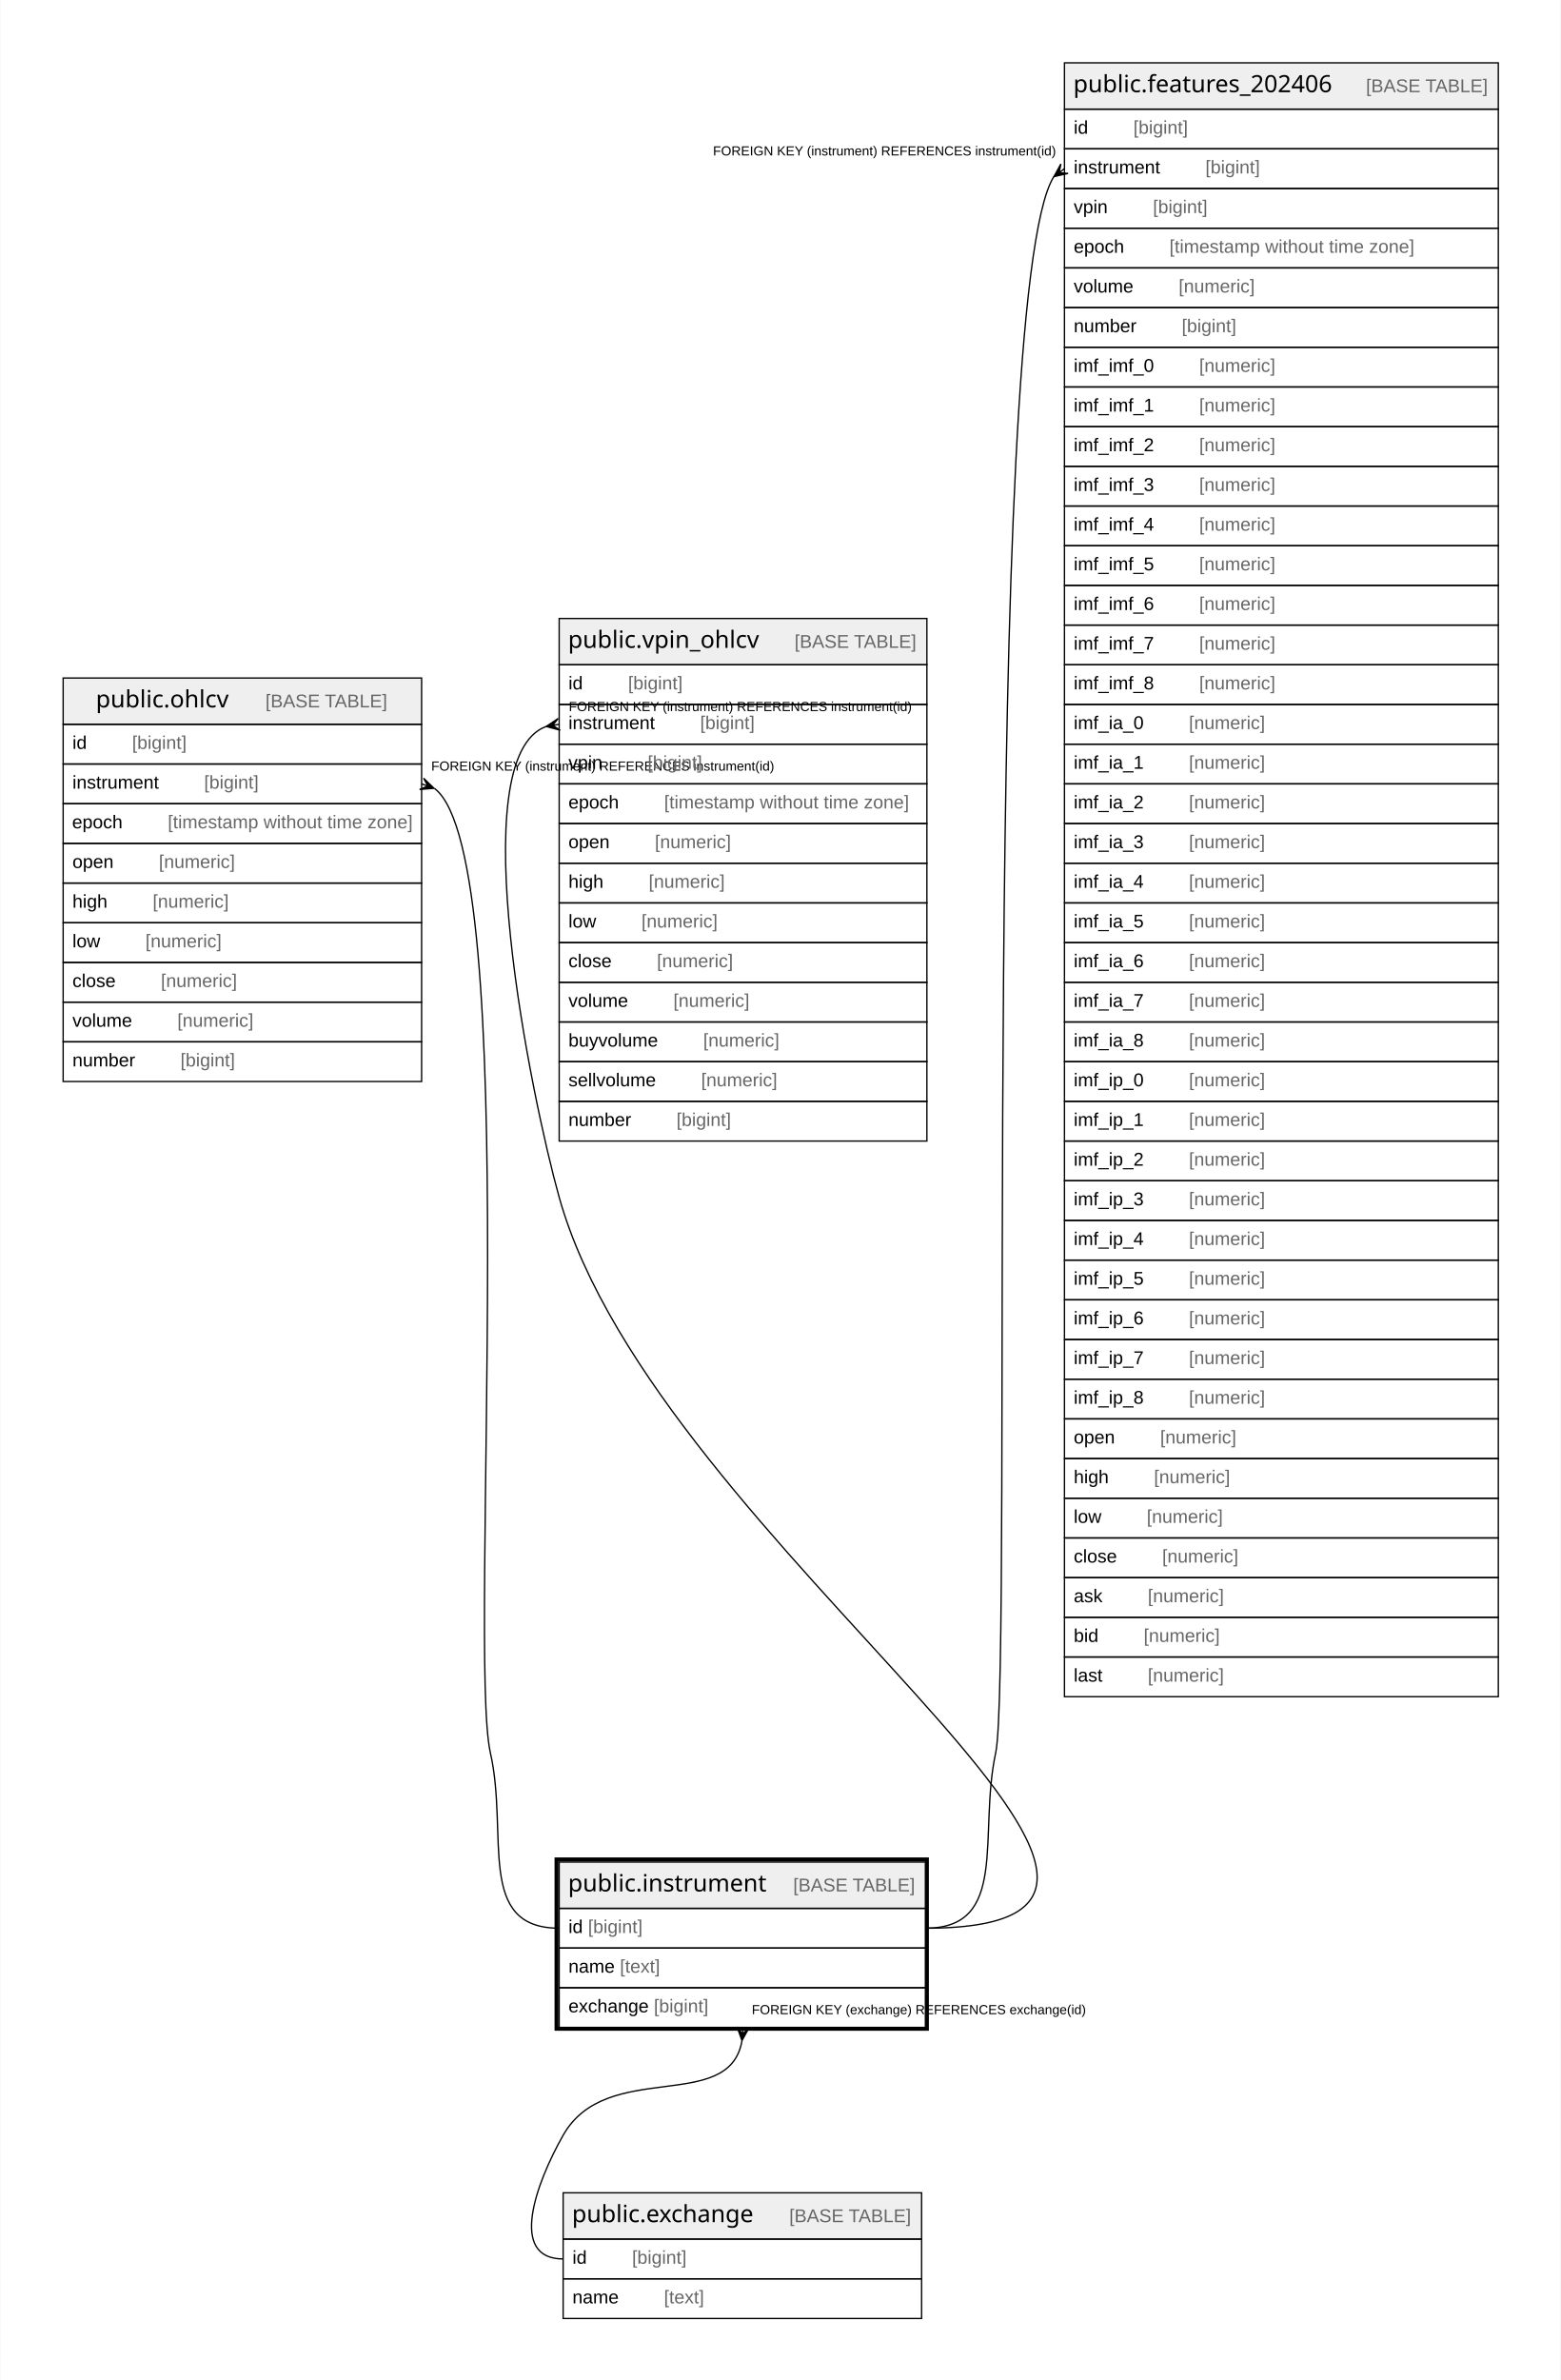
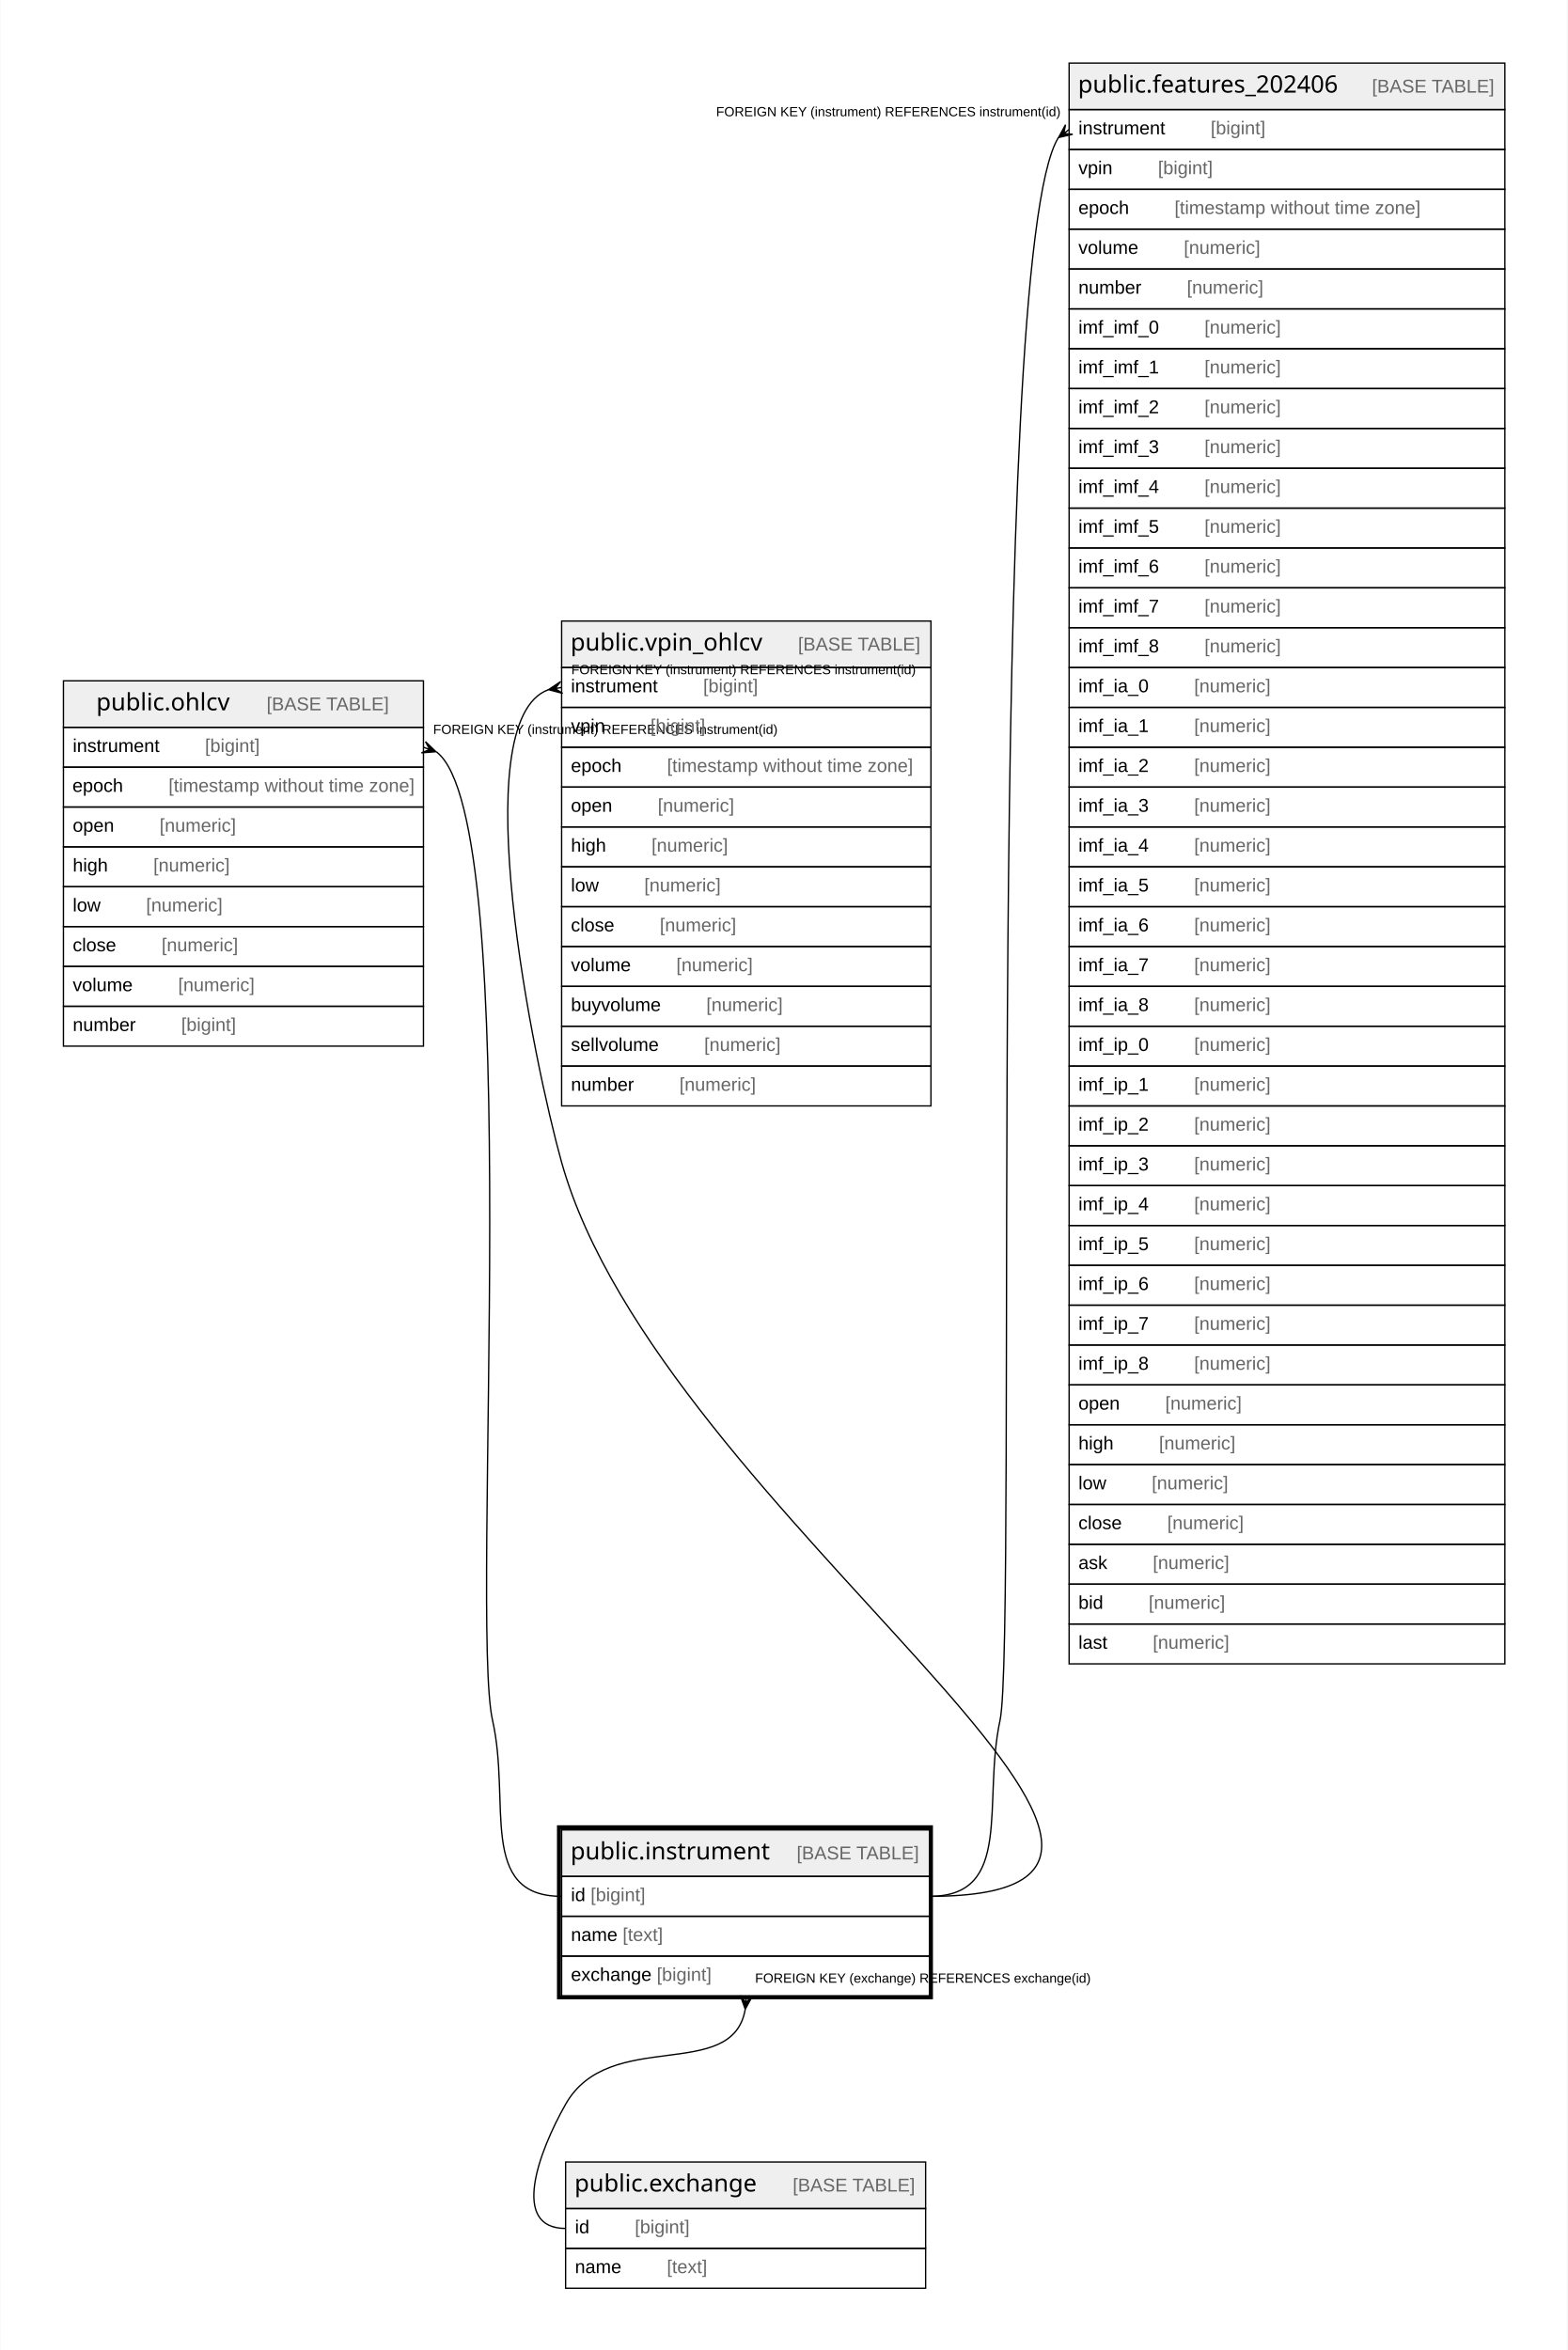
- <svg xmlns="http://www.w3.org/2000/svg" width="1180pt" height="1799pt" viewBox="0.00 0.00 1179.50 1799.00">
-   <g id="graph0" class="graph" transform="scale(1 1) rotate(0) translate(4 1795)">
-     <polygon fill="#ffffff" stroke="transparent" points="-4,4 -4,-1795 1175.5,-1795 1175.5,4 -4,4" />
+ <svg xmlns="http://www.w3.org/2000/svg" width="1180pt" height="1769pt" viewBox="0.00 0.00 1179.50 1769.00">
+   <g id="graph0" class="graph" transform="scale(1 1) rotate(0) translate(4 1765)">
+     <polygon fill="#ffffff" stroke="transparent" points="-4,4 -4,-1765 1175.5,-1765 1175.5,4 -4,4" />
    <g id="node1" class="node">
      <polygon fill="#efefef" stroke="transparent" points="418.5,-352.5 418.5,-387.5 695.5,-387.5 695.5,-352.5 418.5,-352.5" />
      <polygon fill="none" stroke="#000000" points="418.5,-352.5 418.5,-387.5 695.5,-387.5 695.5,-352.5 418.5,-352.5" />
      <text text-anchor="start" x="425.207" y="-365.3" font-family="Arial Bold" font-size="18.00" fill="#000000">public.instrument</text>
      <text text-anchor="start" x="561.225" y="-365.3" font-family="Arial" font-size="14.00" fill="#000000">    </text>
      <text text-anchor="start" x="595.429" y="-365.3" font-family="Arial" font-size="14.00" fill="#666666">[BASE TABLE]</text>
      <polygon fill="none" stroke="#000000" points="418.5,-322.5 418.5,-352.5 695.5,-352.5 695.5,-322.5 418.5,-322.5" />
      <text text-anchor="start" x="425.5" y="-333.9" font-family="Arial" font-size="14.00" fill="#000000">id </text>
      <text text-anchor="start" x="440.28" y="-333.9" font-family="Arial" font-size="14.00" fill="#666666">[bigint]</text>
      <polygon fill="none" stroke="#000000" points="418.5,-292.5 418.5,-322.5 695.5,-322.5 695.5,-292.5 418.5,-292.5" />
      <text text-anchor="start" x="425.5" y="-303.9" font-family="Arial" font-size="14.00" fill="#000000">name </text>
      <text text-anchor="start" x="464.399" y="-303.9" font-family="Arial" font-size="14.00" fill="#666666">[text]</text>
      <polygon fill="none" stroke="#000000" points="418.5,-262.5 418.5,-292.5 695.5,-292.5 695.5,-262.5 418.5,-262.5" />
      <text text-anchor="start" x="425.5" y="-273.9" font-family="Arial" font-size="14.00" fill="#000000">exchange </text>
      <text text-anchor="start" x="490.086" y="-273.9" font-family="Arial" font-size="14.00" fill="#666666">[bigint]</text>
      <polygon fill="none" stroke="#000000" stroke-width="3" points="416.5,-261.5 416.5,-389.5 696.5,-389.5 696.5,-261.5 416.5,-261.5" />
    </g>
    <g id="node5" class="node">
      <polygon fill="#efefef" stroke="transparent" points="421.5,-102.5 421.5,-137.5 692.5,-137.5 692.5,-102.5 421.5,-102.5" />
      <polygon fill="none" stroke="#000000" points="421.5,-102.5 421.5,-137.5 692.5,-137.5 692.5,-102.5 421.5,-102.5" />
      <text text-anchor="start" x="428.193" y="-115.3" font-family="Arial Bold" font-size="18.00" fill="#000000">public.exchange</text>
      <text text-anchor="start" x="558.239" y="-115.3" font-family="Arial" font-size="14.00" fill="#000000">    </text>
      <text text-anchor="start" x="592.444" y="-115.3" font-family="Arial" font-size="14.00" fill="#666666">[BASE TABLE]</text>
      <polygon fill="none" stroke="#000000" points="421.5,-72.5 421.5,-102.5 692.5,-102.5 692.5,-72.5 421.5,-72.5" />
      <text text-anchor="start" x="428.5" y="-83.9" font-family="Arial" font-size="14.00" fill="#000000">id    </text>
      <text text-anchor="start" x="473.594" y="-83.9" font-family="Arial" font-size="14.00" fill="#666666">[bigint]</text>
      <polygon fill="none" stroke="#000000" points="421.5,-42.5 421.5,-72.5 692.5,-72.5 692.5,-42.5 421.5,-42.5" />
      <text text-anchor="start" x="428.5" y="-53.9" font-family="Arial" font-size="14.00" fill="#000000">name    </text>
      <text text-anchor="start" x="497.713" y="-53.9" font-family="Arial" font-size="14.00" fill="#666666">[text]</text>
    </g>
    <g id="edge4" class="edge">
      <path fill="none" stroke="#000000" d="M556.68,-252.325C547.005,-197.025 454.404,-239.078 421.5,-181 401.016,-144.844 379.944,-87.5 421.5,-87.5" />
      <polygon fill="#000000" stroke="#000000" points="556.696,-252.532 553.015,-262.862 557.098,-257.516 557.5,-262.5 557.5,-262.5 557.5,-262.5 557.098,-257.516 561.985,-262.138 556.696,-252.532 556.696,-252.532" />
      <text text-anchor="start" x="564.096" y="-272.5" font-family="Arial" font-size="10.00" fill="#000000">FOREIGN KEY (exchange) REFERENCES exchange(id)</text>
    </g>
    <g id="node2" class="node">
-       <polygon fill="#efefef" stroke="transparent" points="43.5,-1247.5 43.5,-1282.5 314.5,-1282.5 314.5,-1247.5 43.5,-1247.5" />
-       <polygon fill="none" stroke="#000000" points="43.5,-1247.5 43.5,-1282.5 314.5,-1282.5 314.5,-1247.5 43.5,-1247.5" />
-       <text text-anchor="start" x="68.208" y="-1260.3" font-family="Arial Bold" font-size="18.00" fill="#000000">public.ohlcv</text>
-       <text text-anchor="start" x="162.224" y="-1260.3" font-family="Arial" font-size="14.00" fill="#000000">    </text>
-       <text text-anchor="start" x="196.429" y="-1260.3" font-family="Arial" font-size="14.00" fill="#666666">[BASE TABLE]</text>
-       <polygon fill="none" stroke="#000000" points="43.5,-1217.5 43.5,-1247.5 314.5,-1247.5 314.5,-1217.5 43.5,-1217.5" />
-       <text text-anchor="start" x="50.5" y="-1228.9" font-family="Arial" font-size="14.00" fill="#000000">id    </text>
-       <text text-anchor="start" x="95.594" y="-1228.9" font-family="Arial" font-size="14.00" fill="#666666">[bigint]</text>
+       <polygon fill="#efefef" stroke="transparent" points="43.5,-1217.5 43.5,-1252.5 314.5,-1252.5 314.5,-1217.5 43.5,-1217.5" />
+       <polygon fill="none" stroke="#000000" points="43.5,-1217.5 43.5,-1252.5 314.5,-1252.5 314.5,-1217.5 43.5,-1217.5" />
+       <text text-anchor="start" x="68.208" y="-1230.3" font-family="Arial Bold" font-size="18.00" fill="#000000">public.ohlcv</text>
+       <text text-anchor="start" x="162.224" y="-1230.3" font-family="Arial" font-size="14.00" fill="#000000">    </text>
+       <text text-anchor="start" x="196.429" y="-1230.3" font-family="Arial" font-size="14.00" fill="#666666">[BASE TABLE]</text>
      <polygon fill="none" stroke="#000000" points="43.5,-1187.5 43.5,-1217.5 314.5,-1217.5 314.5,-1187.5 43.5,-1187.5" />
      <text text-anchor="start" x="50.5" y="-1198.9" font-family="Arial" font-size="14.00" fill="#000000">instrument    </text>
      <text text-anchor="start" x="150.044" y="-1198.9" font-family="Arial" font-size="14.00" fill="#666666">[bigint]</text>
      <polygon fill="none" stroke="#000000" points="43.5,-1157.5 43.5,-1187.5 314.5,-1187.5 314.5,-1157.5 43.5,-1157.5" />
      <text text-anchor="start" x="50.262" y="-1168.9" font-family="Arial" font-size="14.00" fill="#000000">epoch    </text>
      <text text-anchor="start" x="122.597" y="-1168.9" font-family="Arial" font-size="14.00" fill="#666666">[timestamp without time zone]</text>
      <polygon fill="none" stroke="#000000" points="43.5,-1127.5 43.5,-1157.5 314.5,-1157.5 314.5,-1127.5 43.5,-1127.5" />
      <text text-anchor="start" x="50.5" y="-1138.9" font-family="Arial" font-size="14.00" fill="#000000">open    </text>
      <text text-anchor="start" x="115.835" y="-1138.9" font-family="Arial" font-size="14.00" fill="#666666">[numeric]</text>
      <polygon fill="none" stroke="#000000" points="43.5,-1097.5 43.5,-1127.5 314.5,-1127.5 314.5,-1097.5 43.5,-1097.5" />
      <text text-anchor="start" x="50.5" y="-1108.9" font-family="Arial" font-size="14.00" fill="#000000">high    </text>
      <text text-anchor="start" x="111.159" y="-1108.9" font-family="Arial" font-size="14.00" fill="#666666">[numeric]</text>
      <polygon fill="none" stroke="#000000" points="43.5,-1067.5 43.5,-1097.5 314.5,-1097.5 314.5,-1067.5 43.5,-1067.5" />
      <text text-anchor="start" x="50.5" y="-1078.9" font-family="Arial" font-size="14.00" fill="#000000">low    </text>
      <text text-anchor="start" x="105.701" y="-1078.9" font-family="Arial" font-size="14.00" fill="#666666">[numeric]</text>
      <polygon fill="none" stroke="#000000" points="43.5,-1037.5 43.5,-1067.5 314.5,-1067.5 314.5,-1037.5 43.5,-1037.5" />
      <text text-anchor="start" x="50.5" y="-1048.9" font-family="Arial" font-size="14.00" fill="#000000">close    </text>
      <text text-anchor="start" x="117.377" y="-1048.9" font-family="Arial" font-size="14.00" fill="#666666">[numeric]</text>
      <polygon fill="none" stroke="#000000" points="43.5,-1007.5 43.5,-1037.5 314.5,-1037.5 314.5,-1007.5 43.5,-1007.5" />
      <text text-anchor="start" x="50.5" y="-1018.9" font-family="Arial" font-size="14.00" fill="#000000">volume    </text>
      <text text-anchor="start" x="129.82" y="-1018.9" font-family="Arial" font-size="14.00" fill="#666666">[numeric]</text>
      <polygon fill="none" stroke="#000000" points="43.5,-977.5 43.5,-1007.5 314.5,-1007.5 314.5,-977.5 43.5,-977.5" />
      <text text-anchor="start" x="50.5" y="-988.9" font-family="Arial" font-size="14.00" fill="#000000">number    </text>
      <text text-anchor="start" x="132.156" y="-988.9" font-family="Arial" font-size="14.00" fill="#666666">[bigint]</text>
    </g>
    <g id="edge1" class="edge">
      <path fill="none" stroke="#000000" d="M324.318,-1198.981C392.125,-1147.449 349.274,-546.164 366.5,-470 380.455,-408.297 355.238,-337.5 418.5,-337.5" />
      <polygon fill="#000000" stroke="#000000" points="323.913,-1199.126 312.982,-1198.264 319.207,-1200.813 314.5,-1202.5 314.5,-1202.5 314.5,-1202.5 319.207,-1200.813 316.018,-1206.736 323.913,-1199.126 323.913,-1199.126" />
      <text text-anchor="start" x="321.779" y="-1212.5" font-family="Arial" font-size="10.00" fill="#000000">FOREIGN KEY (instrument) REFERENCES instrument(id)</text>
    </g>
    <g id="node3" class="node">
-       <polygon fill="#efefef" stroke="transparent" points="418.5,-1292.5 418.5,-1327.5 696.5,-1327.5 696.5,-1292.5 418.5,-1292.5" />
-       <polygon fill="none" stroke="#000000" points="418.5,-1292.5 418.5,-1327.5 696.5,-1327.5 696.5,-1292.5 418.5,-1292.5" />
-       <text text-anchor="start" x="425.202" y="-1305.3" font-family="Arial Bold" font-size="18.00" fill="#000000">public.vpin_ohlcv</text>
-       <text text-anchor="start" x="562.23" y="-1305.3" font-family="Arial" font-size="14.00" fill="#000000">    </text>
-       <text text-anchor="start" x="596.435" y="-1305.3" font-family="Arial" font-size="14.00" fill="#666666">[BASE TABLE]</text>
-       <polygon fill="none" stroke="#000000" points="418.5,-1262.5 418.5,-1292.5 696.5,-1292.5 696.5,-1262.5 418.5,-1262.5" />
-       <text text-anchor="start" x="425.5" y="-1273.9" font-family="Arial" font-size="14.00" fill="#000000">id    </text>
-       <text text-anchor="start" x="470.594" y="-1273.9" font-family="Arial" font-size="14.00" fill="#666666">[bigint]</text>
+       <polygon fill="#efefef" stroke="transparent" points="418.5,-1262.5 418.5,-1297.5 696.5,-1297.5 696.5,-1262.5 418.5,-1262.5" />
+       <polygon fill="none" stroke="#000000" points="418.5,-1262.5 418.5,-1297.5 696.5,-1297.5 696.5,-1262.5 418.5,-1262.5" />
+       <text text-anchor="start" x="425.202" y="-1275.3" font-family="Arial Bold" font-size="18.00" fill="#000000">public.vpin_ohlcv</text>
+       <text text-anchor="start" x="562.23" y="-1275.3" font-family="Arial" font-size="14.00" fill="#000000">    </text>
+       <text text-anchor="start" x="596.435" y="-1275.3" font-family="Arial" font-size="14.00" fill="#666666">[BASE TABLE]</text>
      <polygon fill="none" stroke="#000000" points="418.5,-1232.5 418.5,-1262.5 696.5,-1262.5 696.5,-1232.5 418.5,-1232.5" />
      <text text-anchor="start" x="425.5" y="-1243.9" font-family="Arial" font-size="14.00" fill="#000000">instrument    </text>
      <text text-anchor="start" x="525.044" y="-1243.9" font-family="Arial" font-size="14.00" fill="#666666">[bigint]</text>
      <polygon fill="none" stroke="#000000" points="418.5,-1202.5 418.5,-1232.5 696.5,-1232.5 696.5,-1202.5 418.5,-1202.5" />
      <text text-anchor="start" x="425.5" y="-1213.9" font-family="Arial" font-size="14.00" fill="#000000">vpin    </text>
      <text text-anchor="start" x="485.377" y="-1213.9" font-family="Arial" font-size="14.00" fill="#666666">[bigint]</text>
      <polygon fill="none" stroke="#000000" points="418.5,-1172.5 418.5,-1202.5 696.5,-1202.5 696.5,-1172.5 418.5,-1172.5" />
      <text text-anchor="start" x="425.5" y="-1183.9" font-family="Arial" font-size="14.00" fill="#000000">epoch    </text>
      <text text-anchor="start" x="497.835" y="-1183.9" font-family="Arial" font-size="14.00" fill="#666666">[timestamp without time zone]</text>
      <polygon fill="none" stroke="#000000" points="418.5,-1142.5 418.5,-1172.5 696.5,-1172.5 696.5,-1142.5 418.5,-1142.5" />
      <text text-anchor="start" x="425.5" y="-1153.9" font-family="Arial" font-size="14.00" fill="#000000">open    </text>
      <text text-anchor="start" x="490.835" y="-1153.9" font-family="Arial" font-size="14.00" fill="#666666">[numeric]</text>
      <polygon fill="none" stroke="#000000" points="418.5,-1112.5 418.5,-1142.5 696.5,-1142.5 696.5,-1112.5 418.5,-1112.5" />
      <text text-anchor="start" x="425.5" y="-1123.9" font-family="Arial" font-size="14.00" fill="#000000">high    </text>
      <text text-anchor="start" x="486.159" y="-1123.9" font-family="Arial" font-size="14.00" fill="#666666">[numeric]</text>
      <polygon fill="none" stroke="#000000" points="418.5,-1082.5 418.5,-1112.5 696.5,-1112.5 696.5,-1082.5 418.5,-1082.5" />
      <text text-anchor="start" x="425.5" y="-1093.9" font-family="Arial" font-size="14.00" fill="#000000">low    </text>
      <text text-anchor="start" x="480.701" y="-1093.9" font-family="Arial" font-size="14.00" fill="#666666">[numeric]</text>
      <polygon fill="none" stroke="#000000" points="418.5,-1052.5 418.5,-1082.5 696.5,-1082.5 696.5,-1052.5 418.5,-1052.5" />
      <text text-anchor="start" x="425.5" y="-1063.9" font-family="Arial" font-size="14.00" fill="#000000">close    </text>
      <text text-anchor="start" x="492.377" y="-1063.9" font-family="Arial" font-size="14.00" fill="#666666">[numeric]</text>
      <polygon fill="none" stroke="#000000" points="418.5,-1022.5 418.5,-1052.5 696.5,-1052.5 696.5,-1022.5 418.5,-1022.5" />
      <text text-anchor="start" x="425.5" y="-1033.9" font-family="Arial" font-size="14.00" fill="#000000">volume    </text>
      <text text-anchor="start" x="504.82" y="-1033.9" font-family="Arial" font-size="14.00" fill="#666666">[numeric]</text>
      <polygon fill="none" stroke="#000000" points="418.5,-992.5 418.5,-1022.5 696.5,-1022.5 696.5,-992.5 418.5,-992.5" />
      <text text-anchor="start" x="425.5" y="-1003.9" font-family="Arial" font-size="14.00" fill="#000000">buyvolume    </text>
      <text text-anchor="start" x="527.385" y="-1003.9" font-family="Arial" font-size="14.00" fill="#666666">[numeric]</text>
      <polygon fill="none" stroke="#000000" points="418.5,-962.5 418.5,-992.5 696.5,-992.5 696.5,-962.5 418.5,-962.5" />
      <text text-anchor="start" x="425.5" y="-973.9" font-family="Arial" font-size="14.00" fill="#000000">sellvolume    </text>
      <text text-anchor="start" x="525.816" y="-973.9" font-family="Arial" font-size="14.00" fill="#666666">[numeric]</text>
      <polygon fill="none" stroke="#000000" points="418.5,-932.5 418.5,-962.5 696.5,-962.5 696.5,-932.5 418.5,-932.5" />
      <text text-anchor="start" x="425.5" y="-943.9" font-family="Arial" font-size="14.00" fill="#000000">number    </text>
-       <text text-anchor="start" x="507.156" y="-943.9" font-family="Arial" font-size="14.00" fill="#666666">[bigint]</text>
+       <text text-anchor="start" x="507.156" y="-943.9" font-family="Arial" font-size="14.00" fill="#666666">[numeric]</text>
    </g>
    <g id="edge2" class="edge">
      <path fill="none" stroke="#000000" d="M408.61,-1245.843C344.195,-1222.667 398.046,-963.067 418.5,-890 492.547,-625.48 970.189,-337.5 695.5,-337.5" />
      <polygon fill="#000000" stroke="#000000" points="408.637,-1245.847 417.756,-1251.938 413.569,-1246.674 418.5,-1247.5 418.5,-1247.5 418.5,-1247.5 413.569,-1246.674 419.244,-1243.062 408.637,-1245.847 408.637,-1245.847" />
      <text text-anchor="start" x="425.779" y="-1257.5" font-family="Arial" font-size="10.00" fill="#000000">FOREIGN KEY (instrument) REFERENCES instrument(id)</text>
    </g>
    <g id="node4" class="node">
-       <polygon fill="#efefef" stroke="transparent" points="800.5,-1712.5 800.5,-1747.5 1128.5,-1747.5 1128.5,-1712.5 800.5,-1712.5" />
-       <polygon fill="none" stroke="#000000" points="800.5,-1712.5 800.5,-1747.5 1128.5,-1747.5 1128.5,-1712.5 800.5,-1712.5" />
-       <text text-anchor="start" x="807.179" y="-1725.3" font-family="Arial Bold" font-size="18.00" fill="#000000">public.features_202406</text>
-       <text text-anchor="start" x="994.253" y="-1725.3" font-family="Arial" font-size="14.00" fill="#000000">    </text>
-       <text text-anchor="start" x="1028.458" y="-1725.3" font-family="Arial" font-size="14.00" fill="#666666">[BASE TABLE]</text>
-       <polygon fill="none" stroke="#000000" points="800.5,-1682.5 800.5,-1712.5 1128.5,-1712.5 1128.5,-1682.5 800.5,-1682.5" />
-       <text text-anchor="start" x="807.5" y="-1693.9" font-family="Arial" font-size="14.00" fill="#000000">id    </text>
-       <text text-anchor="start" x="852.594" y="-1693.9" font-family="Arial" font-size="14.00" fill="#666666">[bigint]</text>
+       <polygon fill="#efefef" stroke="transparent" points="800.5,-1682.5 800.5,-1717.5 1128.5,-1717.5 1128.5,-1682.5 800.5,-1682.5" />
+       <polygon fill="none" stroke="#000000" points="800.5,-1682.5 800.5,-1717.5 1128.5,-1717.5 1128.5,-1682.5 800.5,-1682.5" />
+       <text text-anchor="start" x="807.179" y="-1695.3" font-family="Arial Bold" font-size="18.00" fill="#000000">public.features_202406</text>
+       <text text-anchor="start" x="994.253" y="-1695.3" font-family="Arial" font-size="14.00" fill="#000000">    </text>
+       <text text-anchor="start" x="1028.458" y="-1695.3" font-family="Arial" font-size="14.00" fill="#666666">[BASE TABLE]</text>
      <polygon fill="none" stroke="#000000" points="800.5,-1652.5 800.5,-1682.5 1128.5,-1682.5 1128.5,-1652.5 800.5,-1652.5" />
      <text text-anchor="start" x="807.5" y="-1663.9" font-family="Arial" font-size="14.00" fill="#000000">instrument    </text>
      <text text-anchor="start" x="907.044" y="-1663.9" font-family="Arial" font-size="14.00" fill="#666666">[bigint]</text>
      <polygon fill="none" stroke="#000000" points="800.5,-1622.5 800.5,-1652.5 1128.5,-1652.5 1128.5,-1622.5 800.5,-1622.5" />
      <text text-anchor="start" x="807.5" y="-1633.9" font-family="Arial" font-size="14.00" fill="#000000">vpin    </text>
      <text text-anchor="start" x="867.377" y="-1633.9" font-family="Arial" font-size="14.00" fill="#666666">[bigint]</text>
      <polygon fill="none" stroke="#000000" points="800.5,-1592.5 800.5,-1622.5 1128.5,-1622.5 1128.5,-1592.5 800.5,-1592.5" />
      <text text-anchor="start" x="807.5" y="-1603.9" font-family="Arial" font-size="14.00" fill="#000000">epoch    </text>
      <text text-anchor="start" x="879.835" y="-1603.9" font-family="Arial" font-size="14.00" fill="#666666">[timestamp without time zone]</text>
      <polygon fill="none" stroke="#000000" points="800.5,-1562.5 800.5,-1592.5 1128.5,-1592.5 1128.5,-1562.5 800.5,-1562.5" />
      <text text-anchor="start" x="807.5" y="-1573.9" font-family="Arial" font-size="14.00" fill="#000000">volume    </text>
      <text text-anchor="start" x="886.82" y="-1573.9" font-family="Arial" font-size="14.00" fill="#666666">[numeric]</text>
      <polygon fill="none" stroke="#000000" points="800.5,-1532.5 800.5,-1562.5 1128.5,-1562.5 1128.5,-1532.5 800.5,-1532.5" />
      <text text-anchor="start" x="807.5" y="-1543.9" font-family="Arial" font-size="14.00" fill="#000000">number    </text>
-       <text text-anchor="start" x="889.156" y="-1543.9" font-family="Arial" font-size="14.00" fill="#666666">[bigint]</text>
+       <text text-anchor="start" x="889.156" y="-1543.9" font-family="Arial" font-size="14.00" fill="#666666">[numeric]</text>
      <polygon fill="none" stroke="#000000" points="800.5,-1502.5 800.5,-1532.5 1128.5,-1532.5 1128.5,-1502.5 800.5,-1502.5" />
      <text text-anchor="start" x="807.5" y="-1513.9" font-family="Arial" font-size="14.00" fill="#000000">imf_imf_0    </text>
      <text text-anchor="start" x="902.368" y="-1513.9" font-family="Arial" font-size="14.00" fill="#666666">[numeric]</text>
      <polygon fill="none" stroke="#000000" points="800.5,-1472.5 800.5,-1502.5 1128.5,-1502.5 1128.5,-1472.5 800.5,-1472.5" />
      <text text-anchor="start" x="807.5" y="-1483.9" font-family="Arial" font-size="14.00" fill="#000000">imf_imf_1    </text>
      <text text-anchor="start" x="902.368" y="-1483.9" font-family="Arial" font-size="14.00" fill="#666666">[numeric]</text>
      <polygon fill="none" stroke="#000000" points="800.5,-1442.5 800.5,-1472.5 1128.5,-1472.5 1128.5,-1442.5 800.5,-1442.5" />
      <text text-anchor="start" x="807.5" y="-1453.9" font-family="Arial" font-size="14.00" fill="#000000">imf_imf_2    </text>
      <text text-anchor="start" x="902.368" y="-1453.9" font-family="Arial" font-size="14.00" fill="#666666">[numeric]</text>
      <polygon fill="none" stroke="#000000" points="800.5,-1412.5 800.5,-1442.5 1128.5,-1442.5 1128.5,-1412.5 800.5,-1412.5" />
      <text text-anchor="start" x="807.5" y="-1423.9" font-family="Arial" font-size="14.00" fill="#000000">imf_imf_3    </text>
      <text text-anchor="start" x="902.368" y="-1423.9" font-family="Arial" font-size="14.00" fill="#666666">[numeric]</text>
      <polygon fill="none" stroke="#000000" points="800.5,-1382.5 800.5,-1412.5 1128.5,-1412.5 1128.5,-1382.5 800.5,-1382.5" />
      <text text-anchor="start" x="807.5" y="-1393.9" font-family="Arial" font-size="14.00" fill="#000000">imf_imf_4    </text>
      <text text-anchor="start" x="902.368" y="-1393.9" font-family="Arial" font-size="14.00" fill="#666666">[numeric]</text>
      <polygon fill="none" stroke="#000000" points="800.5,-1352.5 800.5,-1382.5 1128.5,-1382.5 1128.5,-1352.5 800.5,-1352.5" />
      <text text-anchor="start" x="807.5" y="-1363.9" font-family="Arial" font-size="14.00" fill="#000000">imf_imf_5    </text>
      <text text-anchor="start" x="902.368" y="-1363.9" font-family="Arial" font-size="14.00" fill="#666666">[numeric]</text>
      <polygon fill="none" stroke="#000000" points="800.5,-1322.5 800.5,-1352.5 1128.5,-1352.5 1128.5,-1322.5 800.5,-1322.5" />
      <text text-anchor="start" x="807.5" y="-1333.9" font-family="Arial" font-size="14.00" fill="#000000">imf_imf_6    </text>
      <text text-anchor="start" x="902.368" y="-1333.9" font-family="Arial" font-size="14.00" fill="#666666">[numeric]</text>
      <polygon fill="none" stroke="#000000" points="800.5,-1292.5 800.5,-1322.5 1128.5,-1322.5 1128.5,-1292.5 800.5,-1292.5" />
      <text text-anchor="start" x="807.5" y="-1303.9" font-family="Arial" font-size="14.00" fill="#000000">imf_imf_7    </text>
      <text text-anchor="start" x="902.368" y="-1303.9" font-family="Arial" font-size="14.00" fill="#666666">[numeric]</text>
      <polygon fill="none" stroke="#000000" points="800.5,-1262.5 800.5,-1292.5 1128.5,-1292.5 1128.5,-1262.5 800.5,-1262.5" />
      <text text-anchor="start" x="807.5" y="-1273.9" font-family="Arial" font-size="14.00" fill="#000000">imf_imf_8    </text>
      <text text-anchor="start" x="902.368" y="-1273.9" font-family="Arial" font-size="14.00" fill="#666666">[numeric]</text>
      <polygon fill="none" stroke="#000000" points="800.5,-1232.5 800.5,-1262.5 1128.5,-1262.5 1128.5,-1232.5 800.5,-1232.5" />
      <text text-anchor="start" x="807.5" y="-1243.9" font-family="Arial" font-size="14.00" fill="#000000">imf_ia_0    </text>
      <text text-anchor="start" x="894.6" y="-1243.9" font-family="Arial" font-size="14.00" fill="#666666">[numeric]</text>
      <polygon fill="none" stroke="#000000" points="800.5,-1202.5 800.5,-1232.5 1128.5,-1232.5 1128.5,-1202.5 800.5,-1202.5" />
      <text text-anchor="start" x="807.5" y="-1213.9" font-family="Arial" font-size="14.00" fill="#000000">imf_ia_1    </text>
      <text text-anchor="start" x="894.6" y="-1213.9" font-family="Arial" font-size="14.00" fill="#666666">[numeric]</text>
      <polygon fill="none" stroke="#000000" points="800.5,-1172.5 800.5,-1202.5 1128.5,-1202.5 1128.5,-1172.5 800.5,-1172.5" />
      <text text-anchor="start" x="807.5" y="-1183.9" font-family="Arial" font-size="14.00" fill="#000000">imf_ia_2    </text>
      <text text-anchor="start" x="894.6" y="-1183.9" font-family="Arial" font-size="14.00" fill="#666666">[numeric]</text>
      <polygon fill="none" stroke="#000000" points="800.5,-1142.5 800.5,-1172.5 1128.5,-1172.5 1128.5,-1142.5 800.5,-1142.5" />
      <text text-anchor="start" x="807.5" y="-1153.9" font-family="Arial" font-size="14.00" fill="#000000">imf_ia_3    </text>
      <text text-anchor="start" x="894.6" y="-1153.9" font-family="Arial" font-size="14.00" fill="#666666">[numeric]</text>
      <polygon fill="none" stroke="#000000" points="800.5,-1112.5 800.5,-1142.5 1128.5,-1142.5 1128.5,-1112.5 800.5,-1112.5" />
      <text text-anchor="start" x="807.5" y="-1123.9" font-family="Arial" font-size="14.00" fill="#000000">imf_ia_4    </text>
      <text text-anchor="start" x="894.6" y="-1123.9" font-family="Arial" font-size="14.00" fill="#666666">[numeric]</text>
      <polygon fill="none" stroke="#000000" points="800.5,-1082.5 800.5,-1112.5 1128.5,-1112.5 1128.5,-1082.5 800.5,-1082.5" />
      <text text-anchor="start" x="807.5" y="-1093.9" font-family="Arial" font-size="14.00" fill="#000000">imf_ia_5    </text>
      <text text-anchor="start" x="894.6" y="-1093.9" font-family="Arial" font-size="14.00" fill="#666666">[numeric]</text>
      <polygon fill="none" stroke="#000000" points="800.5,-1052.5 800.5,-1082.5 1128.5,-1082.5 1128.5,-1052.5 800.5,-1052.5" />
      <text text-anchor="start" x="807.5" y="-1063.9" font-family="Arial" font-size="14.00" fill="#000000">imf_ia_6    </text>
      <text text-anchor="start" x="894.6" y="-1063.9" font-family="Arial" font-size="14.00" fill="#666666">[numeric]</text>
      <polygon fill="none" stroke="#000000" points="800.5,-1022.5 800.5,-1052.5 1128.5,-1052.5 1128.5,-1022.5 800.5,-1022.5" />
      <text text-anchor="start" x="807.5" y="-1033.9" font-family="Arial" font-size="14.00" fill="#000000">imf_ia_7    </text>
      <text text-anchor="start" x="894.6" y="-1033.9" font-family="Arial" font-size="14.00" fill="#666666">[numeric]</text>
      <polygon fill="none" stroke="#000000" points="800.5,-992.5 800.5,-1022.5 1128.5,-1022.5 1128.5,-992.5 800.5,-992.5" />
      <text text-anchor="start" x="807.5" y="-1003.9" font-family="Arial" font-size="14.00" fill="#000000">imf_ia_8    </text>
      <text text-anchor="start" x="894.6" y="-1003.9" font-family="Arial" font-size="14.00" fill="#666666">[numeric]</text>
      <polygon fill="none" stroke="#000000" points="800.5,-962.5 800.5,-992.5 1128.5,-992.5 1128.5,-962.5 800.5,-962.5" />
      <text text-anchor="start" x="807.5" y="-973.9" font-family="Arial" font-size="14.00" fill="#000000">imf_ip_0    </text>
      <text text-anchor="start" x="894.6" y="-973.9" font-family="Arial" font-size="14.00" fill="#666666">[numeric]</text>
      <polygon fill="none" stroke="#000000" points="800.5,-932.5 800.5,-962.5 1128.5,-962.5 1128.5,-932.5 800.5,-932.5" />
      <text text-anchor="start" x="807.5" y="-943.9" font-family="Arial" font-size="14.00" fill="#000000">imf_ip_1    </text>
      <text text-anchor="start" x="894.6" y="-943.9" font-family="Arial" font-size="14.00" fill="#666666">[numeric]</text>
      <polygon fill="none" stroke="#000000" points="800.5,-902.5 800.5,-932.5 1128.5,-932.5 1128.5,-902.5 800.5,-902.5" />
      <text text-anchor="start" x="807.5" y="-913.9" font-family="Arial" font-size="14.00" fill="#000000">imf_ip_2    </text>
      <text text-anchor="start" x="894.6" y="-913.9" font-family="Arial" font-size="14.00" fill="#666666">[numeric]</text>
      <polygon fill="none" stroke="#000000" points="800.5,-872.5 800.5,-902.5 1128.5,-902.5 1128.5,-872.5 800.5,-872.5" />
      <text text-anchor="start" x="807.5" y="-883.9" font-family="Arial" font-size="14.00" fill="#000000">imf_ip_3    </text>
      <text text-anchor="start" x="894.6" y="-883.9" font-family="Arial" font-size="14.00" fill="#666666">[numeric]</text>
      <polygon fill="none" stroke="#000000" points="800.5,-842.5 800.5,-872.5 1128.5,-872.5 1128.5,-842.5 800.5,-842.5" />
      <text text-anchor="start" x="807.5" y="-853.9" font-family="Arial" font-size="14.00" fill="#000000">imf_ip_4    </text>
      <text text-anchor="start" x="894.6" y="-853.9" font-family="Arial" font-size="14.00" fill="#666666">[numeric]</text>
      <polygon fill="none" stroke="#000000" points="800.5,-812.5 800.5,-842.5 1128.5,-842.5 1128.5,-812.5 800.5,-812.5" />
      <text text-anchor="start" x="807.5" y="-823.9" font-family="Arial" font-size="14.00" fill="#000000">imf_ip_5    </text>
      <text text-anchor="start" x="894.6" y="-823.9" font-family="Arial" font-size="14.00" fill="#666666">[numeric]</text>
      <polygon fill="none" stroke="#000000" points="800.5,-782.5 800.5,-812.5 1128.5,-812.5 1128.5,-782.5 800.5,-782.5" />
      <text text-anchor="start" x="807.5" y="-793.9" font-family="Arial" font-size="14.00" fill="#000000">imf_ip_6    </text>
      <text text-anchor="start" x="894.6" y="-793.9" font-family="Arial" font-size="14.00" fill="#666666">[numeric]</text>
      <polygon fill="none" stroke="#000000" points="800.5,-752.5 800.5,-782.5 1128.5,-782.5 1128.5,-752.5 800.5,-752.5" />
      <text text-anchor="start" x="807.5" y="-763.9" font-family="Arial" font-size="14.00" fill="#000000">imf_ip_7    </text>
      <text text-anchor="start" x="894.6" y="-763.9" font-family="Arial" font-size="14.00" fill="#666666">[numeric]</text>
      <polygon fill="none" stroke="#000000" points="800.5,-722.5 800.5,-752.5 1128.5,-752.5 1128.5,-722.5 800.5,-722.5" />
      <text text-anchor="start" x="807.5" y="-733.9" font-family="Arial" font-size="14.00" fill="#000000">imf_ip_8    </text>
      <text text-anchor="start" x="894.6" y="-733.9" font-family="Arial" font-size="14.00" fill="#666666">[numeric]</text>
      <polygon fill="none" stroke="#000000" points="800.5,-692.5 800.5,-722.5 1128.5,-722.5 1128.5,-692.5 800.5,-692.5" />
      <text text-anchor="start" x="807.5" y="-703.9" font-family="Arial" font-size="14.00" fill="#000000">open    </text>
      <text text-anchor="start" x="872.835" y="-703.9" font-family="Arial" font-size="14.00" fill="#666666">[numeric]</text>
      <polygon fill="none" stroke="#000000" points="800.5,-662.5 800.5,-692.5 1128.5,-692.5 1128.5,-662.5 800.5,-662.5" />
      <text text-anchor="start" x="807.5" y="-673.9" font-family="Arial" font-size="14.00" fill="#000000">high    </text>
      <text text-anchor="start" x="868.159" y="-673.9" font-family="Arial" font-size="14.00" fill="#666666">[numeric]</text>
      <polygon fill="none" stroke="#000000" points="800.5,-632.5 800.5,-662.5 1128.5,-662.5 1128.5,-632.5 800.5,-632.5" />
      <text text-anchor="start" x="807.5" y="-643.9" font-family="Arial" font-size="14.00" fill="#000000">low    </text>
      <text text-anchor="start" x="862.701" y="-643.9" font-family="Arial" font-size="14.00" fill="#666666">[numeric]</text>
      <polygon fill="none" stroke="#000000" points="800.5,-602.5 800.5,-632.5 1128.5,-632.5 1128.5,-602.5 800.5,-602.5" />
      <text text-anchor="start" x="807.5" y="-613.9" font-family="Arial" font-size="14.00" fill="#000000">close    </text>
      <text text-anchor="start" x="874.377" y="-613.9" font-family="Arial" font-size="14.00" fill="#666666">[numeric]</text>
      <polygon fill="none" stroke="#000000" points="800.5,-572.5 800.5,-602.5 1128.5,-602.5 1128.5,-572.5 800.5,-572.5" />
      <text text-anchor="start" x="807.5" y="-583.9" font-family="Arial" font-size="14.00" fill="#000000">ask    </text>
      <text text-anchor="start" x="863.487" y="-583.9" font-family="Arial" font-size="14.00" fill="#666666">[numeric]</text>
      <polygon fill="none" stroke="#000000" points="800.5,-542.5 800.5,-572.5 1128.5,-572.5 1128.5,-542.5 800.5,-542.5" />
      <text text-anchor="start" x="807.5" y="-553.9" font-family="Arial" font-size="14.00" fill="#000000">bid    </text>
      <text text-anchor="start" x="860.377" y="-553.9" font-family="Arial" font-size="14.00" fill="#666666">[numeric]</text>
      <polygon fill="none" stroke="#000000" points="800.5,-512.5 800.5,-542.5 1128.5,-542.5 1128.5,-512.5 800.5,-512.5" />
      <text text-anchor="start" x="807.5" y="-523.9" font-family="Arial" font-size="14.00" fill="#000000">last    </text>
      <text text-anchor="start" x="863.485" y="-523.9" font-family="Arial" font-size="14.00" fill="#666666">[numeric]</text>
    </g>
    <g id="edge3" class="edge">
      <path fill="none" stroke="#000000" d="M792.432,-1661.402C736.289,-1572.155 761.907,-532.303 748.5,-470 735.157,-407.994 758.925,-337.5 695.5,-337.5" />
      <polygon fill="#000000" stroke="#000000" points="792.522,-1661.47 797.787,-1671.09 796.511,-1664.485 800.5,-1667.5 800.5,-1667.5 800.5,-1667.5 796.511,-1664.485 803.213,-1663.91 792.522,-1661.47 792.522,-1661.47" />
      <text text-anchor="start" x="534.779" y="-1677.5" font-family="Arial" font-size="10.00" fill="#000000">FOREIGN KEY (instrument) REFERENCES instrument(id)</text>
    </g>
  </g>
</svg>
